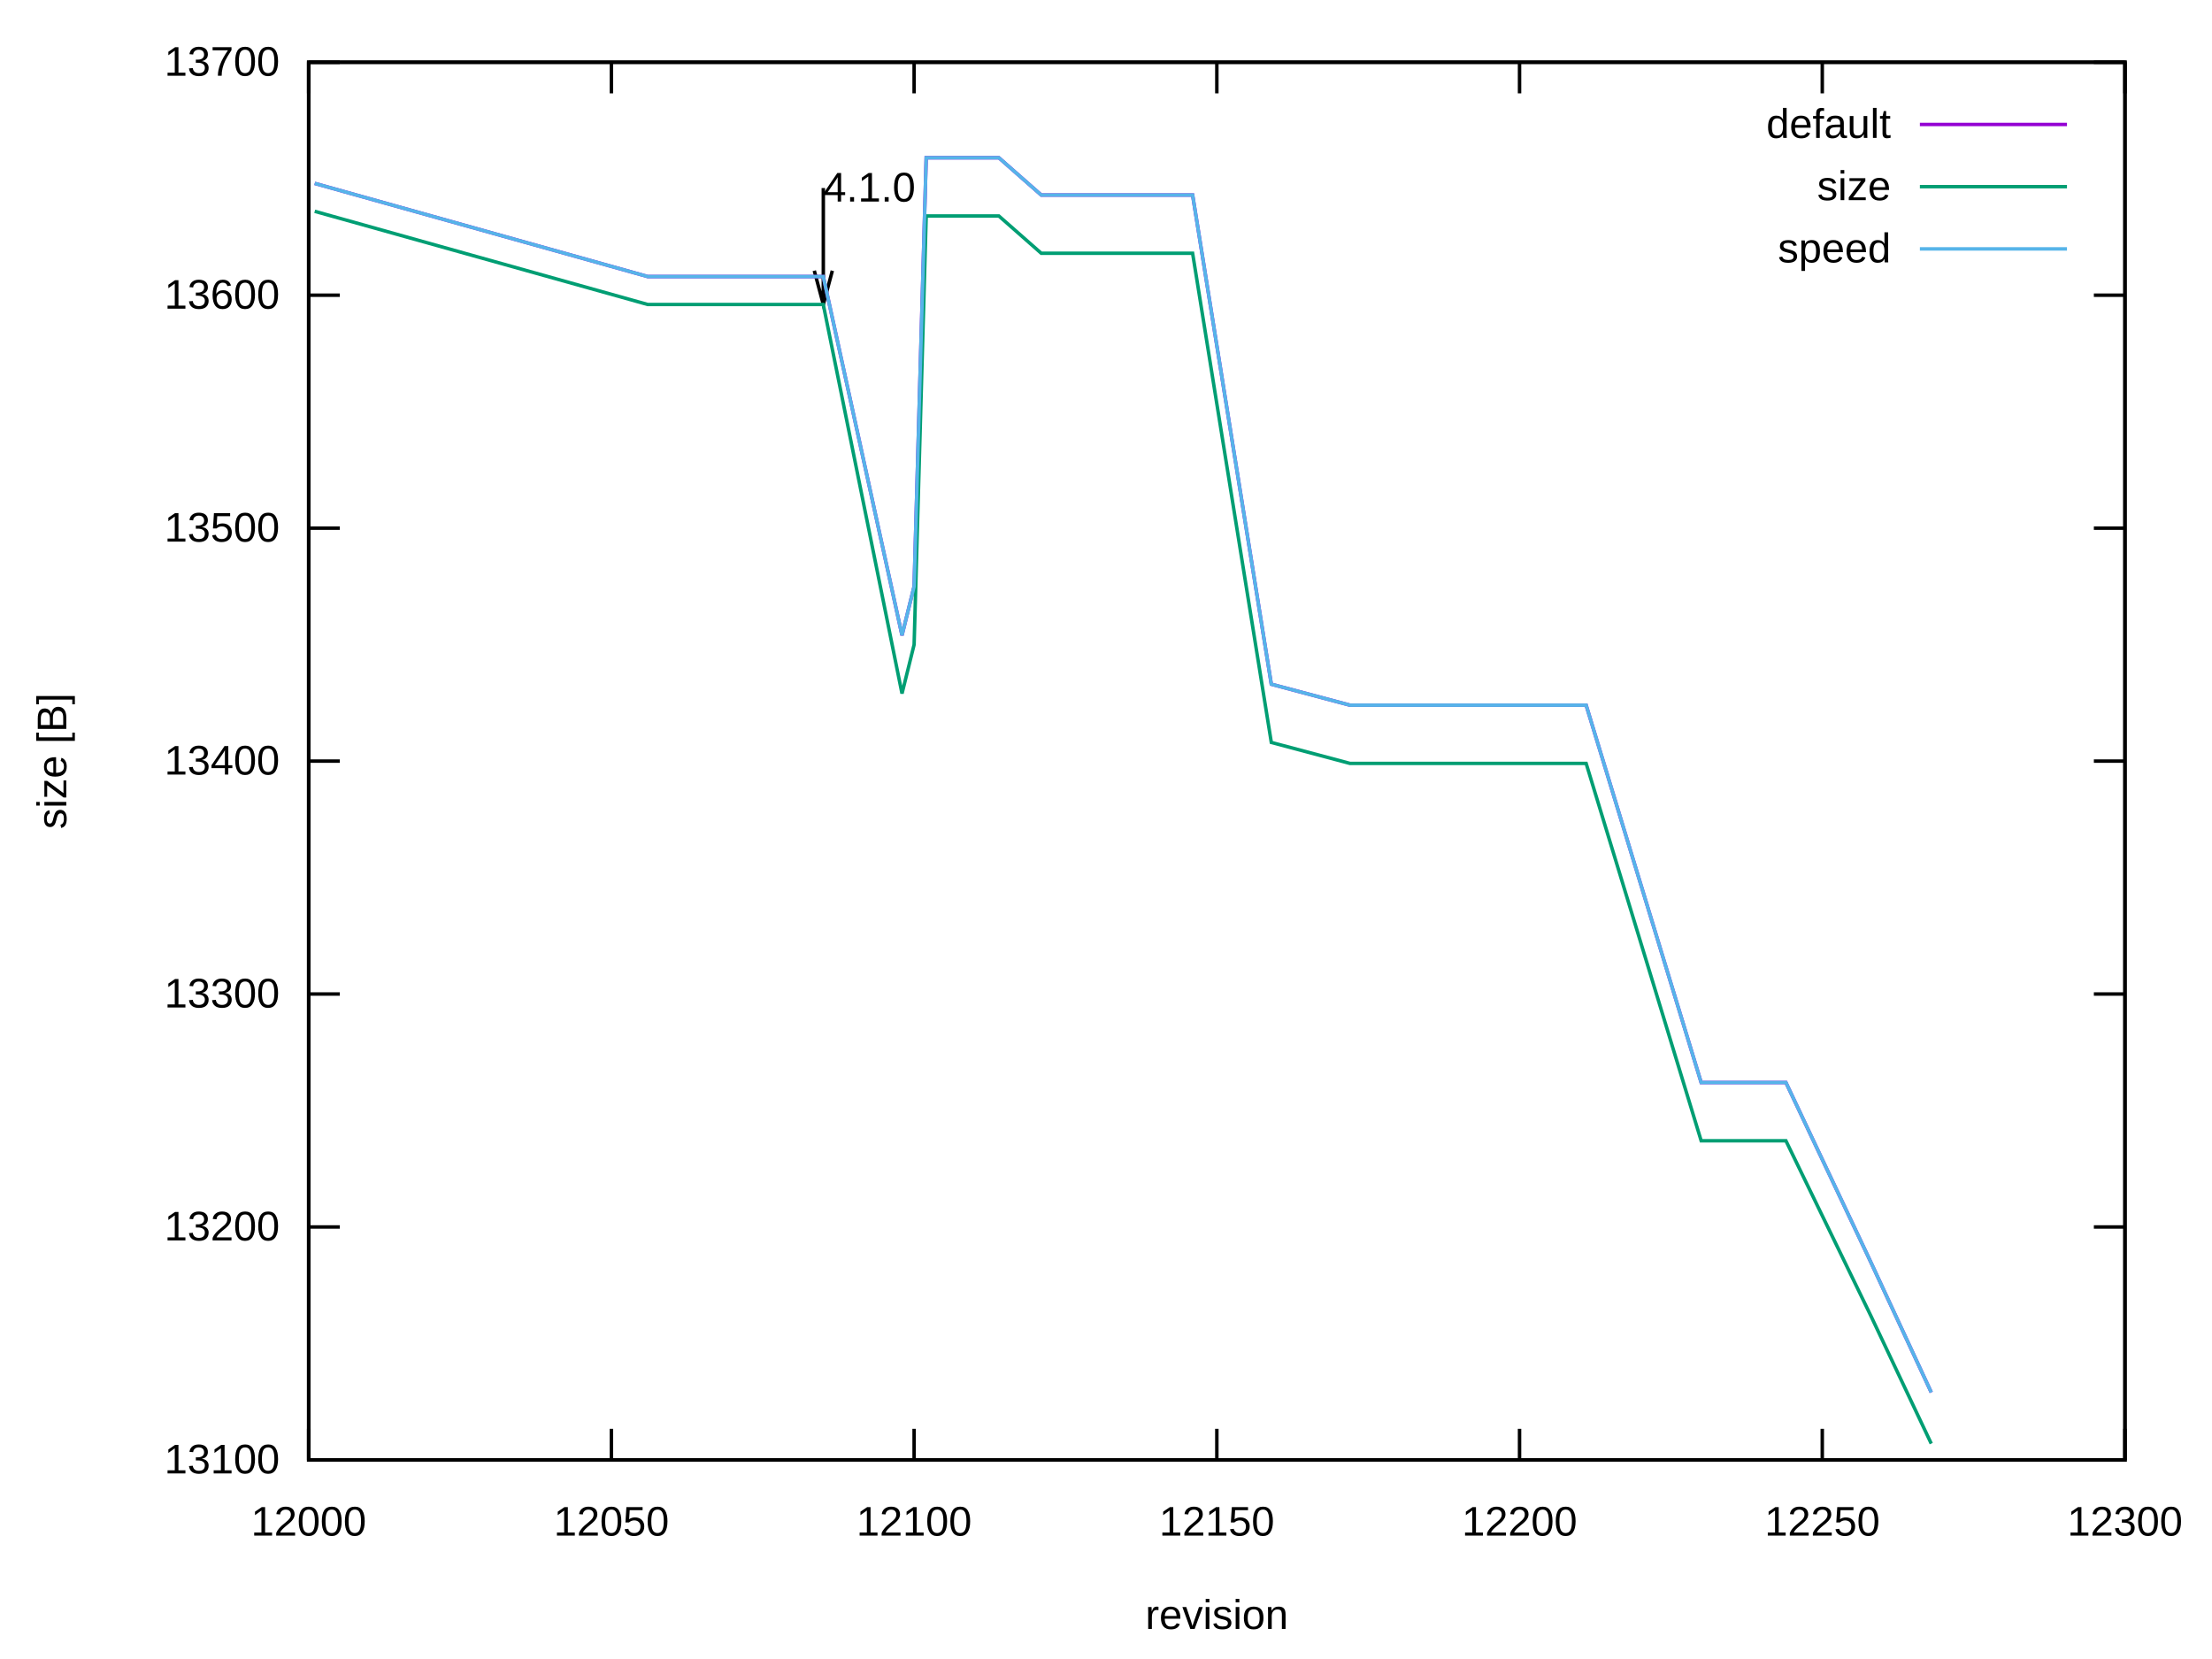
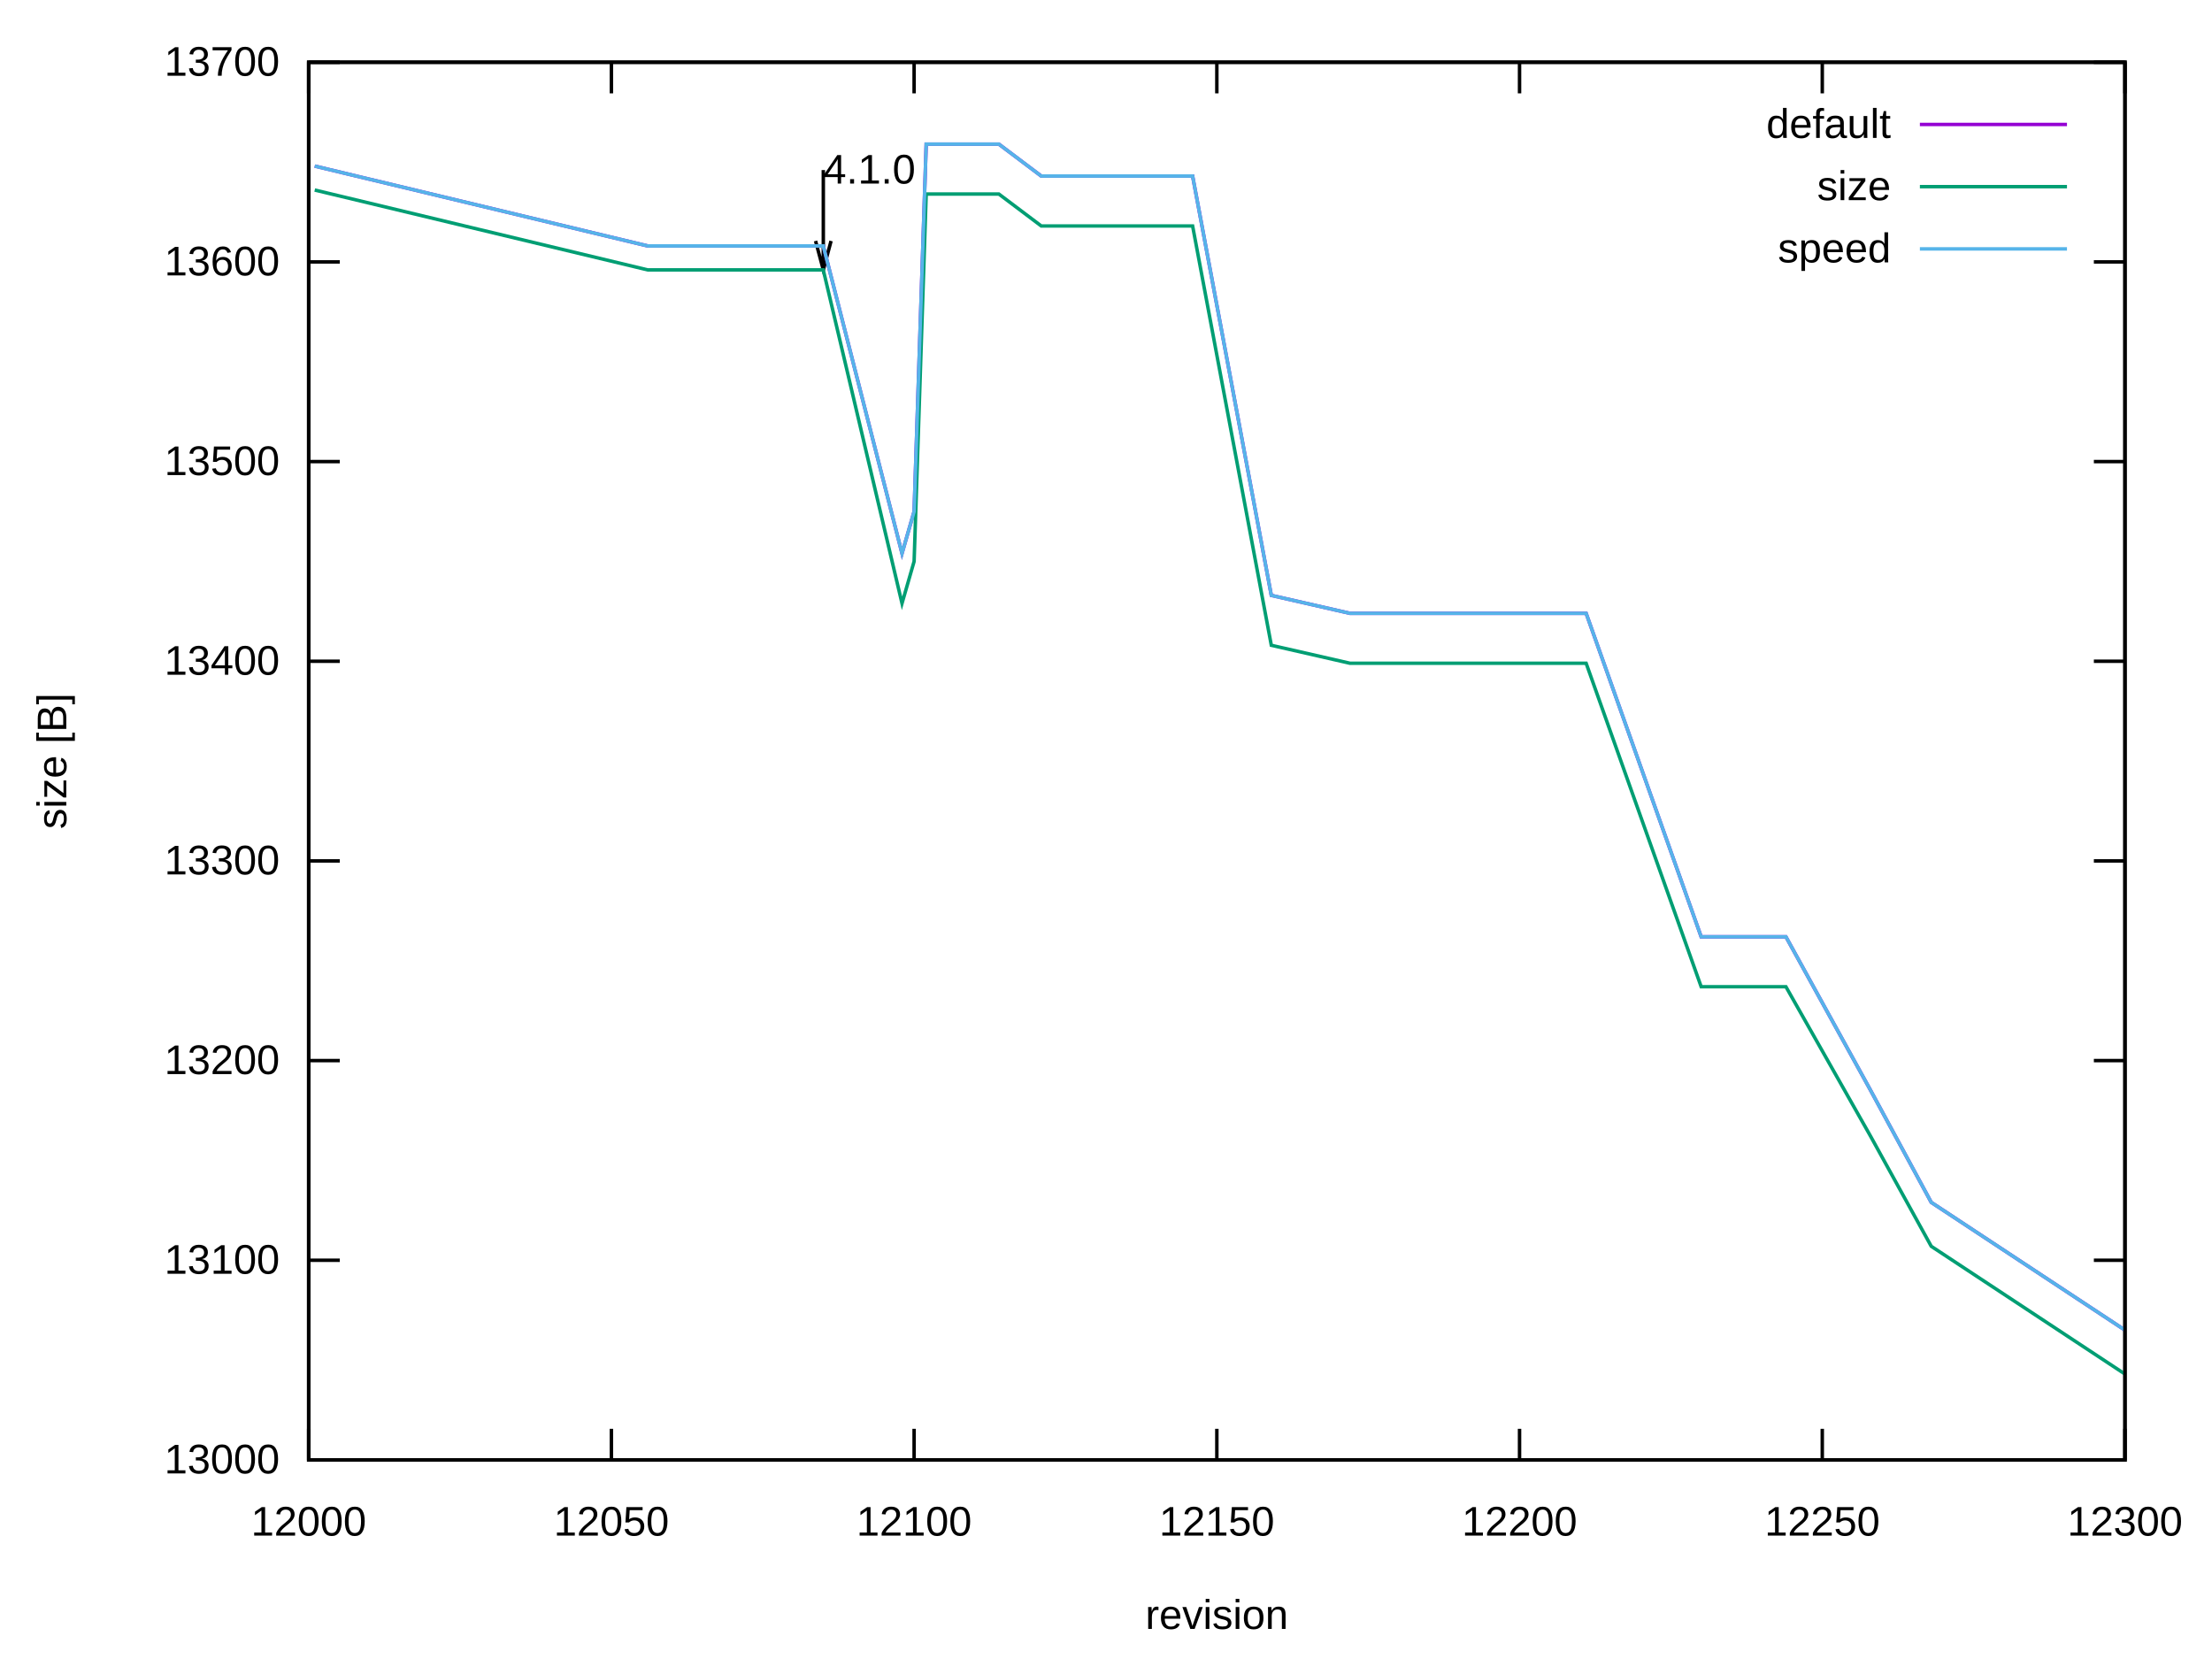
<svg xmlns="http://www.w3.org/2000/svg" xmlns:xlink="http://www.w3.org/1999/xlink" width="640" height="480" viewBox="0 0 640 480">
  <g id="gnuplot_canvas">
    <rect x="0" y="0" width="640" height="480" fill="none" />
    <defs>
      <circle id="gpDot" r="0.5" stroke-width="0.5" stroke="currentColor" />
      <path id="gpPt0" stroke-width="0.222" stroke="currentColor" d="M-1,0 h2 M0,-1 v2" />
      <path id="gpPt1" stroke-width="0.222" stroke="currentColor" d="M-1,-1 L1,1 M1,-1 L-1,1" />
      <path id="gpPt2" stroke-width="0.222" stroke="currentColor" d="M-1,0 L1,0 M0,-1 L0,1 M-1,-1 L1,1 M-1,1 L1,-1" />
      <rect id="gpPt3" stroke-width="0.222" stroke="currentColor" x="-1" y="-1" width="2" height="2" />
      <rect id="gpPt4" stroke-width="0.222" stroke="currentColor" fill="currentColor" x="-1" y="-1" width="2" height="2" />
      <circle id="gpPt5" stroke-width="0.222" stroke="currentColor" cx="0" cy="0" r="1" />
      <use xlink:href="#gpPt5" id="gpPt6" fill="currentColor" stroke="none" />
      <path id="gpPt7" stroke-width="0.222" stroke="currentColor" d="M0,-1.33 L-1.33,0.67 L1.33,0.67 z" />
      <use xlink:href="#gpPt7" id="gpPt8" fill="currentColor" stroke="none" />
      <use xlink:href="#gpPt7" id="gpPt9" stroke="currentColor" transform="rotate(180)" />
      <use xlink:href="#gpPt9" id="gpPt10" fill="currentColor" stroke="none" />
      <use xlink:href="#gpPt3" id="gpPt11" stroke="currentColor" transform="rotate(45)" />
      <use xlink:href="#gpPt11" id="gpPt12" fill="currentColor" stroke="none" />
      <path id="gpPt13" stroke-width="0.222" stroke="currentColor" d="M0,1.330 L1.265,0.411 L0.782,-1.067 L-0.782,-1.076 L-1.265,0.411 z" />
      <use xlink:href="#gpPt13" id="gpPt14" fill="currentColor" stroke="none" />
      <filter id="textbox" filterUnits="objectBoundingBox" x="0" y="0" height="1" width="1">
        <feFlood flood-color="white" flood-opacity="1" result="bgnd" />
        <feComposite in="SourceGraphic" in2="bgnd" operator="atop" />
      </filter>
      <filter id="greybox" filterUnits="objectBoundingBox" x="0" y="0" height="1" width="1">
        <feFlood flood-color="lightgrey" flood-opacity="1" result="grey" />
        <feComposite in="SourceGraphic" in2="grey" operator="atop" />
      </filter>
    </defs>
    <g fill="none" color="white" stroke="currentColor" stroke-width="1.00" stroke-linecap="butt" stroke-linejoin="miter">
</g>
    <g fill="none" color="black" stroke="currentColor" stroke-width="1.00" stroke-linecap="butt" stroke-linejoin="miter">
      <path stroke="black" d="M89.31,422.40 L98.31,422.40 M614.82,422.40 L605.82,422.40  " />
      <g transform="translate(80.92,426.30)" stroke="none" fill="black" font-family="Arial" font-size="12.00" text-anchor="end">
        <text>
+           <tspan font-family="Arial"> 13000</tspan>
+         </text>
+       </g>
+     </g>
+     <g fill="none" color="black" stroke="currentColor" stroke-width="1.00" stroke-linecap="butt" stroke-linejoin="miter">
+       <path stroke="black" d="M89.31,364.63 L98.31,364.63 M614.82,364.63 L605.82,364.63  " />
+       <g transform="translate(80.92,368.53)" stroke="none" fill="black" font-family="Arial" font-size="12.00" text-anchor="end">
+         <text>
          <tspan font-family="Arial"> 13100</tspan>
        </text>
      </g>
    </g>
    <g fill="none" color="black" stroke="currentColor" stroke-width="1.00" stroke-linecap="butt" stroke-linejoin="miter">
-       <path stroke="black" d="M89.31,355.00 L98.31,355.00 M614.82,355.00 L605.82,355.00  " />
-       <g transform="translate(80.92,358.90)" stroke="none" fill="black" font-family="Arial" font-size="12.00" text-anchor="end">
+       <path stroke="black" d="M89.31,306.86 L98.31,306.86 M614.82,306.86 L605.82,306.86  " />
+       <g transform="translate(80.92,310.76)" stroke="none" fill="black" font-family="Arial" font-size="12.00" text-anchor="end">
        <text>
          <tspan font-family="Arial"> 13200</tspan>
        </text>
      </g>
    </g>
    <g fill="none" color="black" stroke="currentColor" stroke-width="1.00" stroke-linecap="butt" stroke-linejoin="miter">
-       <path stroke="black" d="M89.31,287.60 L98.31,287.60 M614.82,287.60 L605.82,287.60  " />
-       <g transform="translate(80.92,291.50)" stroke="none" fill="black" font-family="Arial" font-size="12.00" text-anchor="end">
+       <path stroke="black" d="M89.31,249.09 L98.31,249.09 M614.82,249.09 L605.82,249.09  " />
+       <g transform="translate(80.92,252.99)" stroke="none" fill="black" font-family="Arial" font-size="12.00" text-anchor="end">
        <text>
          <tspan font-family="Arial"> 13300</tspan>
        </text>
      </g>
    </g>
    <g fill="none" color="black" stroke="currentColor" stroke-width="1.00" stroke-linecap="butt" stroke-linejoin="miter">
-       <path stroke="black" d="M89.31,220.21 L98.31,220.21 M614.82,220.21 L605.82,220.21  " />
-       <g transform="translate(80.92,224.11)" stroke="none" fill="black" font-family="Arial" font-size="12.00" text-anchor="end">
+       <path stroke="black" d="M89.31,191.32 L98.31,191.32 M614.82,191.32 L605.82,191.32  " />
+       <g transform="translate(80.92,195.22)" stroke="none" fill="black" font-family="Arial" font-size="12.00" text-anchor="end">
        <text>
          <tspan font-family="Arial"> 13400</tspan>
        </text>
      </g>
    </g>
    <g fill="none" color="black" stroke="currentColor" stroke-width="1.00" stroke-linecap="butt" stroke-linejoin="miter">
-       <path stroke="black" d="M89.31,152.81 L98.31,152.81 M614.82,152.81 L605.82,152.81  " />
-       <g transform="translate(80.92,156.71)" stroke="none" fill="black" font-family="Arial" font-size="12.00" text-anchor="end">
+       <path stroke="black" d="M89.31,133.55 L98.31,133.55 M614.82,133.55 L605.82,133.55  " />
+       <g transform="translate(80.92,137.45)" stroke="none" fill="black" font-family="Arial" font-size="12.00" text-anchor="end">
        <text>
          <tspan font-family="Arial"> 13500</tspan>
        </text>
      </g>
    </g>
    <g fill="none" color="black" stroke="currentColor" stroke-width="1.00" stroke-linecap="butt" stroke-linejoin="miter">
-       <path stroke="black" d="M89.31,85.41 L98.31,85.41 M614.82,85.41 L605.82,85.41  " />
-       <g transform="translate(80.92,89.31)" stroke="none" fill="black" font-family="Arial" font-size="12.00" text-anchor="end">
+       <path stroke="black" d="M89.31,75.78 L98.31,75.78 M614.82,75.78 L605.82,75.78  " />
+       <g transform="translate(80.92,79.68)" stroke="none" fill="black" font-family="Arial" font-size="12.00" text-anchor="end">
        <text>
          <tspan font-family="Arial"> 13600</tspan>
        </text>
      </g>
    </g>
    <g fill="none" color="black" stroke="currentColor" stroke-width="1.00" stroke-linecap="butt" stroke-linejoin="miter">
      <path stroke="black" d="M89.31,18.01 L98.31,18.01 M614.82,18.01 L605.82,18.01  " />
      <g transform="translate(80.92,21.91)" stroke="none" fill="black" font-family="Arial" font-size="12.00" text-anchor="end">
        <text>
          <tspan font-family="Arial"> 13700</tspan>
        </text>
      </g>
    </g>
    <g fill="none" color="black" stroke="currentColor" stroke-width="1.00" stroke-linecap="butt" stroke-linejoin="miter">
      <path stroke="black" d="M89.31,422.40 L89.31,413.40 M89.31,18.01 L89.31,27.01  " />
      <g transform="translate(89.31,444.30)" stroke="none" fill="black" font-family="Arial" font-size="12.00" text-anchor="middle">
        <text>
          <tspan font-family="Arial"> 12000</tspan>
        </text>
      </g>
    </g>
    <g fill="none" color="black" stroke="currentColor" stroke-width="1.00" stroke-linecap="butt" stroke-linejoin="miter">
      <path stroke="black" d="M176.90,422.40 L176.90,413.40 M176.90,18.01 L176.90,27.01  " />
      <g transform="translate(176.90,444.30)" stroke="none" fill="black" font-family="Arial" font-size="12.00" text-anchor="middle">
        <text>
          <tspan font-family="Arial"> 12050</tspan>
        </text>
      </g>
    </g>
    <g fill="none" color="black" stroke="currentColor" stroke-width="1.00" stroke-linecap="butt" stroke-linejoin="miter">
      <path stroke="black" d="M264.48,422.40 L264.48,413.40 M264.48,18.01 L264.48,27.01  " />
      <g transform="translate(264.48,444.30)" stroke="none" fill="black" font-family="Arial" font-size="12.00" text-anchor="middle">
        <text>
          <tspan font-family="Arial"> 12100</tspan>
        </text>
      </g>
    </g>
    <g fill="none" color="black" stroke="currentColor" stroke-width="1.00" stroke-linecap="butt" stroke-linejoin="miter">
      <path stroke="black" d="M352.07,422.40 L352.07,413.40 M352.07,18.01 L352.07,27.01  " />
      <g transform="translate(352.07,444.30)" stroke="none" fill="black" font-family="Arial" font-size="12.00" text-anchor="middle">
        <text>
          <tspan font-family="Arial"> 12150</tspan>
        </text>
      </g>
    </g>
    <g fill="none" color="black" stroke="currentColor" stroke-width="1.00" stroke-linecap="butt" stroke-linejoin="miter">
      <path stroke="black" d="M439.65,422.40 L439.65,413.40 M439.65,18.01 L439.65,27.01  " />
      <g transform="translate(439.65,444.30)" stroke="none" fill="black" font-family="Arial" font-size="12.00" text-anchor="middle">
        <text>
          <tspan font-family="Arial"> 12200</tspan>
        </text>
      </g>
    </g>
    <g fill="none" color="black" stroke="currentColor" stroke-width="1.00" stroke-linecap="butt" stroke-linejoin="miter">
      <path stroke="black" d="M527.24,422.40 L527.24,413.40 M527.24,18.01 L527.24,27.01  " />
      <g transform="translate(527.24,444.30)" stroke="none" fill="black" font-family="Arial" font-size="12.00" text-anchor="middle">
        <text>
          <tspan font-family="Arial"> 12250</tspan>
        </text>
      </g>
    </g>
    <g fill="none" color="black" stroke="currentColor" stroke-width="1.00" stroke-linecap="butt" stroke-linejoin="miter">
      <path stroke="black" d="M614.82,422.40 L614.82,413.40 M614.82,18.01 L614.82,27.01  " />
      <g transform="translate(614.82,444.30)" stroke="none" fill="black" font-family="Arial" font-size="12.00" text-anchor="middle">
        <text>
          <tspan font-family="Arial"> 12300</tspan>
        </text>
      </g>
    </g>
    <g fill="none" color="black" stroke="currentColor" stroke-width="1.00" stroke-linecap="butt" stroke-linejoin="miter">
</g>
    <g fill="none" color="black" stroke="currentColor" stroke-width="1.00" stroke-linecap="butt" stroke-linejoin="miter">
      <path stroke="black" d="M89.31,18.01 L89.31,422.40 L614.82,422.40 L614.82,18.01 L89.31,18.01 Z  " />
-       <g transform="translate(238.20,58.31)" stroke="none" fill="black" font-family="Arial" font-size="12.00" text-anchor="start">
+       <g transform="translate(238.20,53.11)" stroke="none" fill="black" font-family="Arial" font-size="12.00" text-anchor="start">
        <text>
          <tspan font-family="Arial">4.1.0</tspan>
        </text>
      </g>
-       <path stroke="black" d="M235.60,78.33 L238.21,88.09 L240.82,78.33 M238.21,54.40 L238.21,88.09  " />
+       <path stroke="black" d="M235.97,69.72 L238.21,78.08 L240.45,69.72 M238.21,49.20 L238.21,78.08  " />
    </g>
    <g fill="none" color="black" stroke="currentColor" stroke-width="1.00" stroke-linecap="butt" stroke-linejoin="miter">
      <g transform="translate(19.18,220.21) rotate(270)" stroke="none" fill="black" font-family="Arial" font-size="12.00" text-anchor="middle">
        <text>
          <tspan font-family="Arial">size [B]</tspan>
        </text>
      </g>
    </g>
    <g fill="none" color="black" stroke="currentColor" stroke-width="1.00" stroke-linecap="butt" stroke-linejoin="miter">
      <g transform="translate(352.06,471.30)" stroke="none" fill="black" font-family="Arial" font-size="12.00" text-anchor="middle">
        <text>
          <tspan font-family="Arial">revision</tspan>
        </text>
      </g>
    </g>
    <g fill="none" color="black" stroke="currentColor" stroke-width="1.00" stroke-linecap="butt" stroke-linejoin="miter">
</g>
    <g id="gnuplot_plot_1">
      <g fill="none" color="black" stroke="currentColor" stroke-width="1.00" stroke-linecap="butt" stroke-linejoin="miter">
        <g transform="translate(547.09,39.91)" stroke="none" fill="black" font-family="Arial" font-size="12.00" text-anchor="end">
          <text>
            <tspan font-family="Arial">default</tspan>
          </text>
        </g>
      </g>
      <g fill="none" color="black" stroke="currentColor" stroke-width="1.00" stroke-linecap="butt" stroke-linejoin="miter">
-         <path stroke="rgb(148,   0, 211)" d="M555.48,36.01 L598.04,36.01 M91.06,53.06 L187.41,80.02 L238.20,80.02 L260.98,183.81 L264.48,169.66 L267.98,45.64   L274.99,45.64 L280.25,45.64 L289.00,45.64 L301.27,56.43 L345.06,56.43 L367.83,197.96 L390.60,204.03 L458.92,204.03   L492.20,313.21 L516.72,313.21 L541.25,365.11 L558.77,402.85  " />
+         <path stroke="rgb(148,   0, 211)" d="M555.48,36.01 L598.04,36.01 M91.06,48.05 L187.41,71.16 L238.20,71.16 L260.98,160.12 L264.48,147.99 L267.98,41.70   L274.99,41.70 L280.25,41.70 L289.00,41.70 L301.27,50.94 L345.06,50.94 L367.83,172.26 L390.60,177.46 L458.92,177.46   L492.20,271.04 L516.72,271.04 L541.25,315.53 L558.77,347.88 L614.82,384.85  " />
      </g>
    </g>
    <g id="gnuplot_plot_2">
      <g fill="none" color="black" stroke="currentColor" stroke-width="1.00" stroke-linecap="butt" stroke-linejoin="miter">
        <g transform="translate(547.09,57.91)" stroke="none" fill="black" font-family="Arial" font-size="12.00" text-anchor="end">
          <text>
            <tspan font-family="Arial">size</tspan>
          </text>
        </g>
      </g>
      <g fill="none" color="black" stroke="currentColor" stroke-width="1.00" stroke-linecap="butt" stroke-linejoin="miter">
-         <path stroke="rgb(  0, 158, 115)" d="M555.48,54.01 L598.04,54.01 M91.06,61.14 L187.41,88.10 L238.20,88.10 L260.98,200.66 L264.48,186.51 L267.98,62.49   L274.99,62.49 L280.25,62.49 L289.00,62.49 L301.27,73.28 L345.06,73.28 L367.83,214.81 L390.60,220.88 L458.92,220.88   L492.20,330.06 L516.72,330.06 L541.25,380.61 L558.77,417.68  " />
+         <path stroke="rgb(  0, 158, 115)" d="M555.48,54.01 L598.04,54.01 M91.06,54.98 L187.41,78.09 L238.20,78.09 L260.98,174.57 L264.48,162.43 L267.98,56.14   L274.99,56.14 L280.25,56.14 L289.00,56.14 L301.27,65.38 L345.06,65.38 L367.83,186.70 L390.60,191.90 L458.92,191.90   L492.20,285.49 L516.72,285.49 L541.25,328.81 L558.77,360.59 L614.82,397.56  " />
      </g>
    </g>
    <g id="gnuplot_plot_3">
      <g fill="none" color="black" stroke="currentColor" stroke-width="1.00" stroke-linecap="butt" stroke-linejoin="miter">
        <g transform="translate(547.09,75.91)" stroke="none" fill="black" font-family="Arial" font-size="12.00" text-anchor="end">
          <text>
            <tspan font-family="Arial">speed</tspan>
          </text>
        </g>
      </g>
      <g fill="none" color="black" stroke="currentColor" stroke-width="1.00" stroke-linecap="butt" stroke-linejoin="miter">
-         <path stroke="rgb( 86, 180, 233)" d="M555.48,72.01 L598.04,72.01 M91.06,53.06 L187.41,80.02 L238.20,80.02 L260.98,183.81 L264.48,169.66 L267.98,45.64   L274.99,45.64 L280.25,45.64 L289.00,45.64 L301.27,56.43 L345.06,56.43 L367.83,197.96 L390.60,204.03 L458.92,204.03   L492.20,313.21 L516.72,313.21 L541.25,365.11 L558.77,402.85  " />
+         <path stroke="rgb( 86, 180, 233)" d="M555.48,72.01 L598.04,72.01 M91.06,48.05 L187.41,71.16 L238.20,71.16 L260.98,160.12 L264.48,147.99 L267.98,41.70   L274.99,41.70 L280.25,41.70 L289.00,41.70 L301.27,50.94 L345.06,50.94 L367.83,172.26 L390.60,177.46 L458.92,177.46   L492.20,271.04 L516.72,271.04 L541.25,315.53 L558.77,347.88 L614.82,384.85  " />
      </g>
    </g>
    <g fill="none" color="white" stroke="rgb( 86, 180, 233)" stroke-width="2.00" stroke-linecap="butt" stroke-linejoin="miter">
</g>
    <g fill="none" color="black" stroke="currentColor" stroke-width="2.00" stroke-linecap="butt" stroke-linejoin="miter">
</g>
    <g fill="none" color="black" stroke="black" stroke-width="1.00" stroke-linecap="butt" stroke-linejoin="miter">
</g>
    <g fill="none" color="black" stroke="currentColor" stroke-width="1.00" stroke-linecap="butt" stroke-linejoin="miter">
      <path stroke="black" d="M89.31,18.01 L89.31,422.40 L614.82,422.40 L614.82,18.01 L89.31,18.01 Z  " />
    </g>
    <g fill="none" color="black" stroke="currentColor" stroke-width="1.00" stroke-linecap="butt" stroke-linejoin="miter">
</g>
  </g>
</svg>
